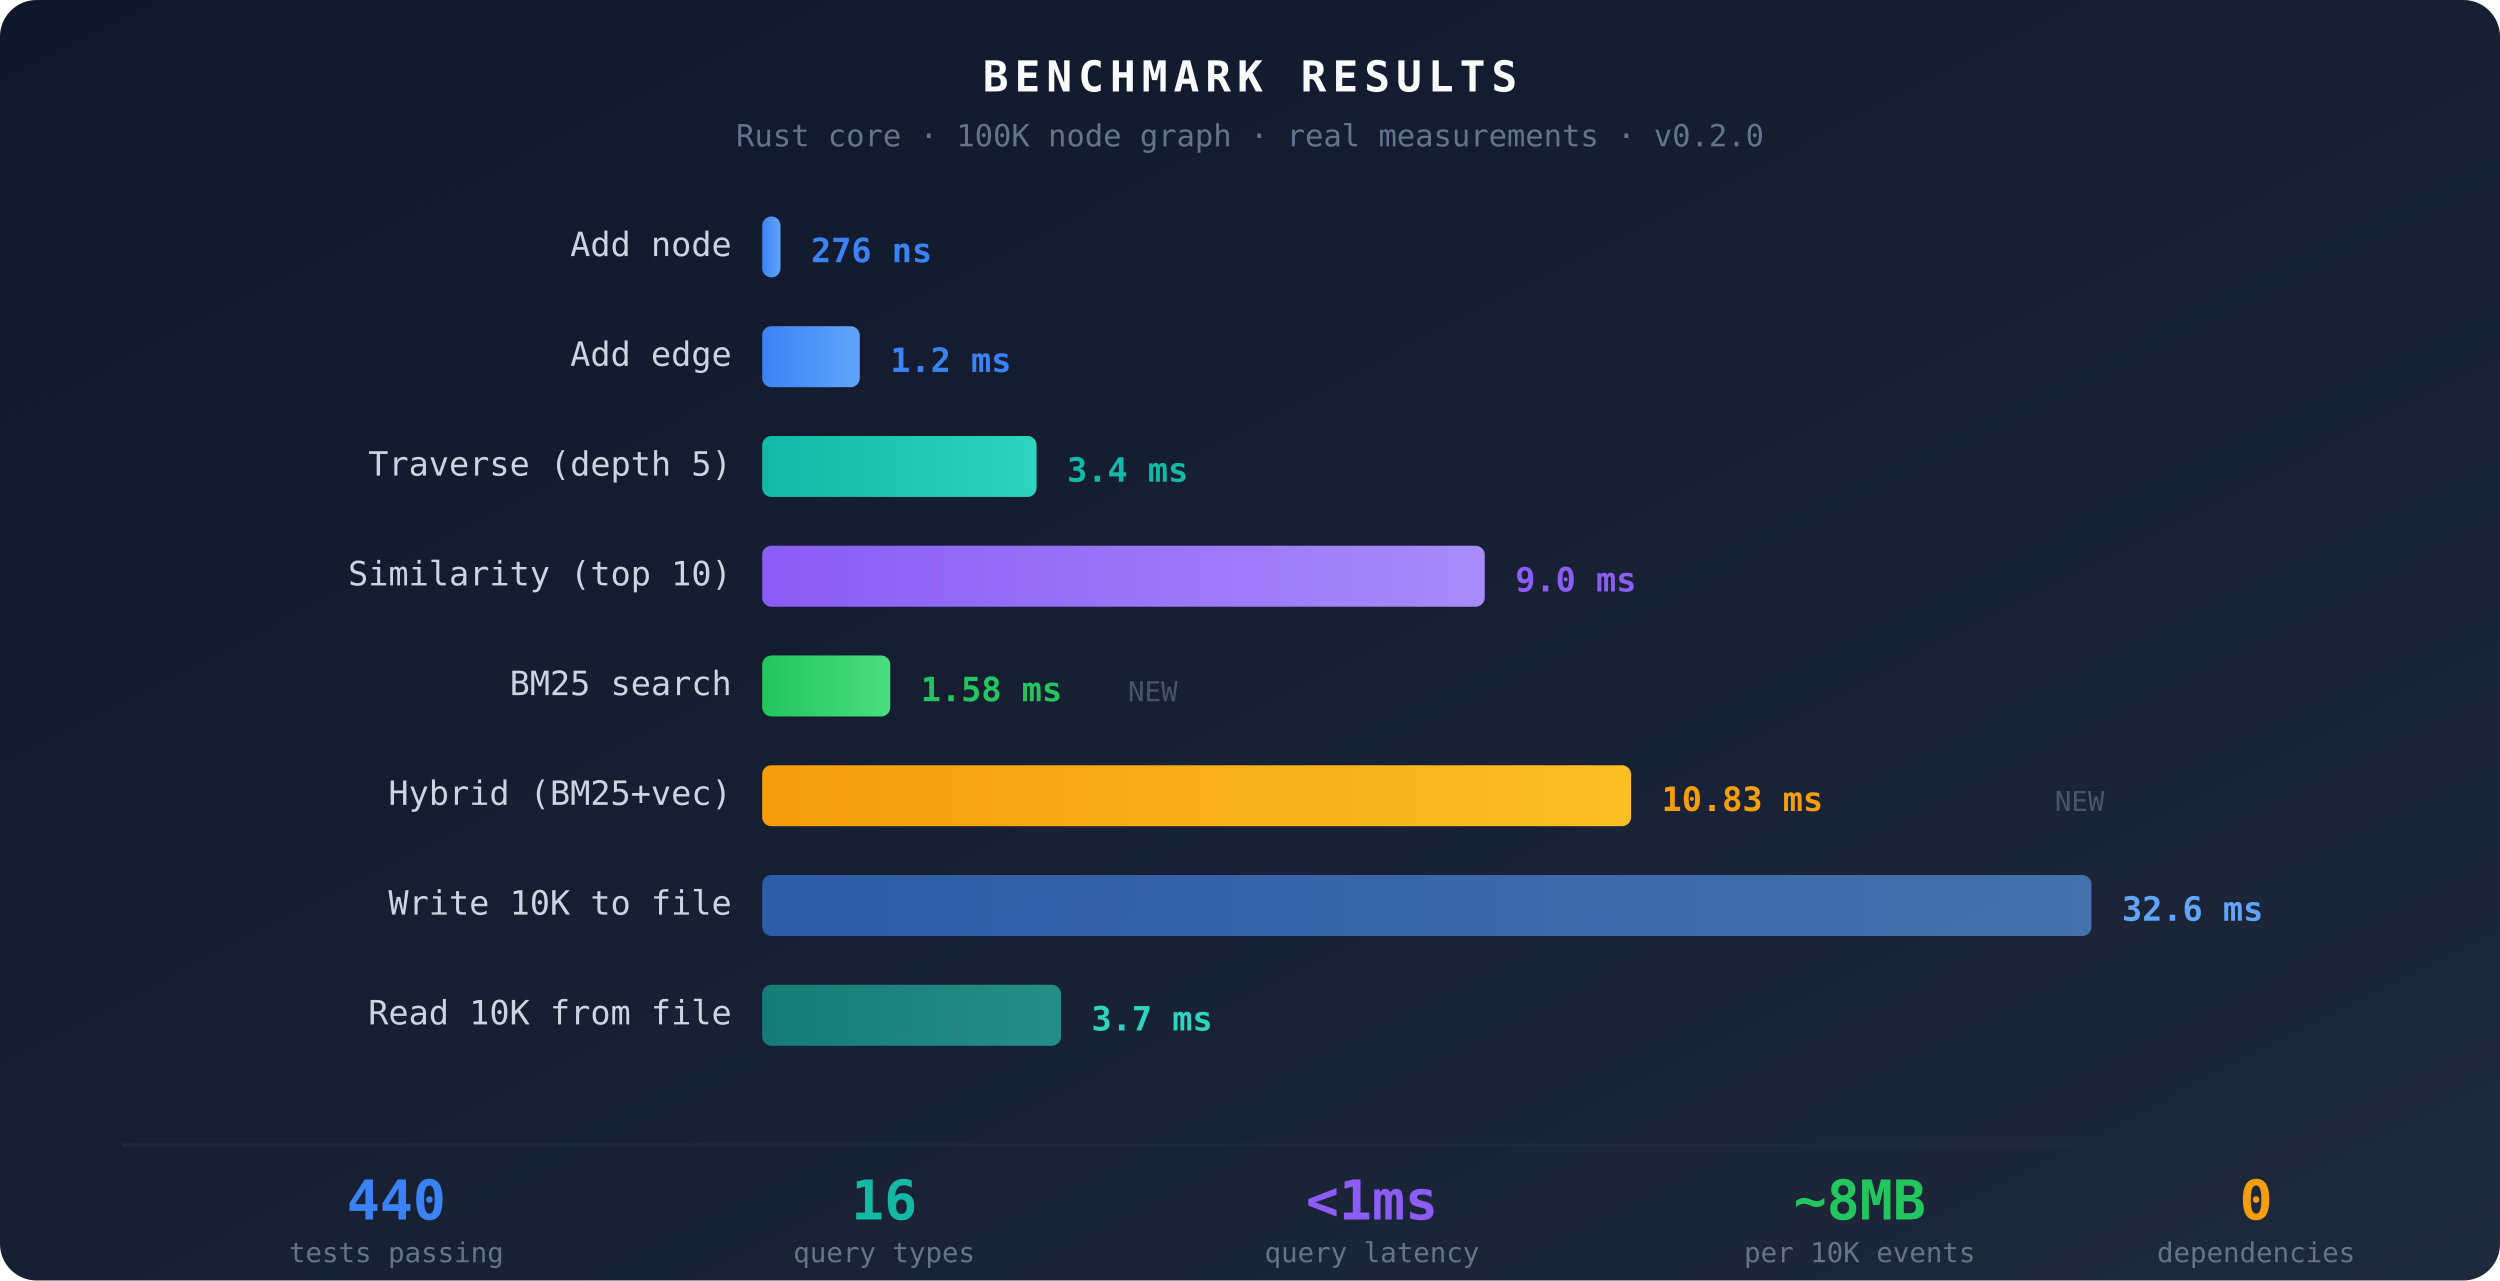
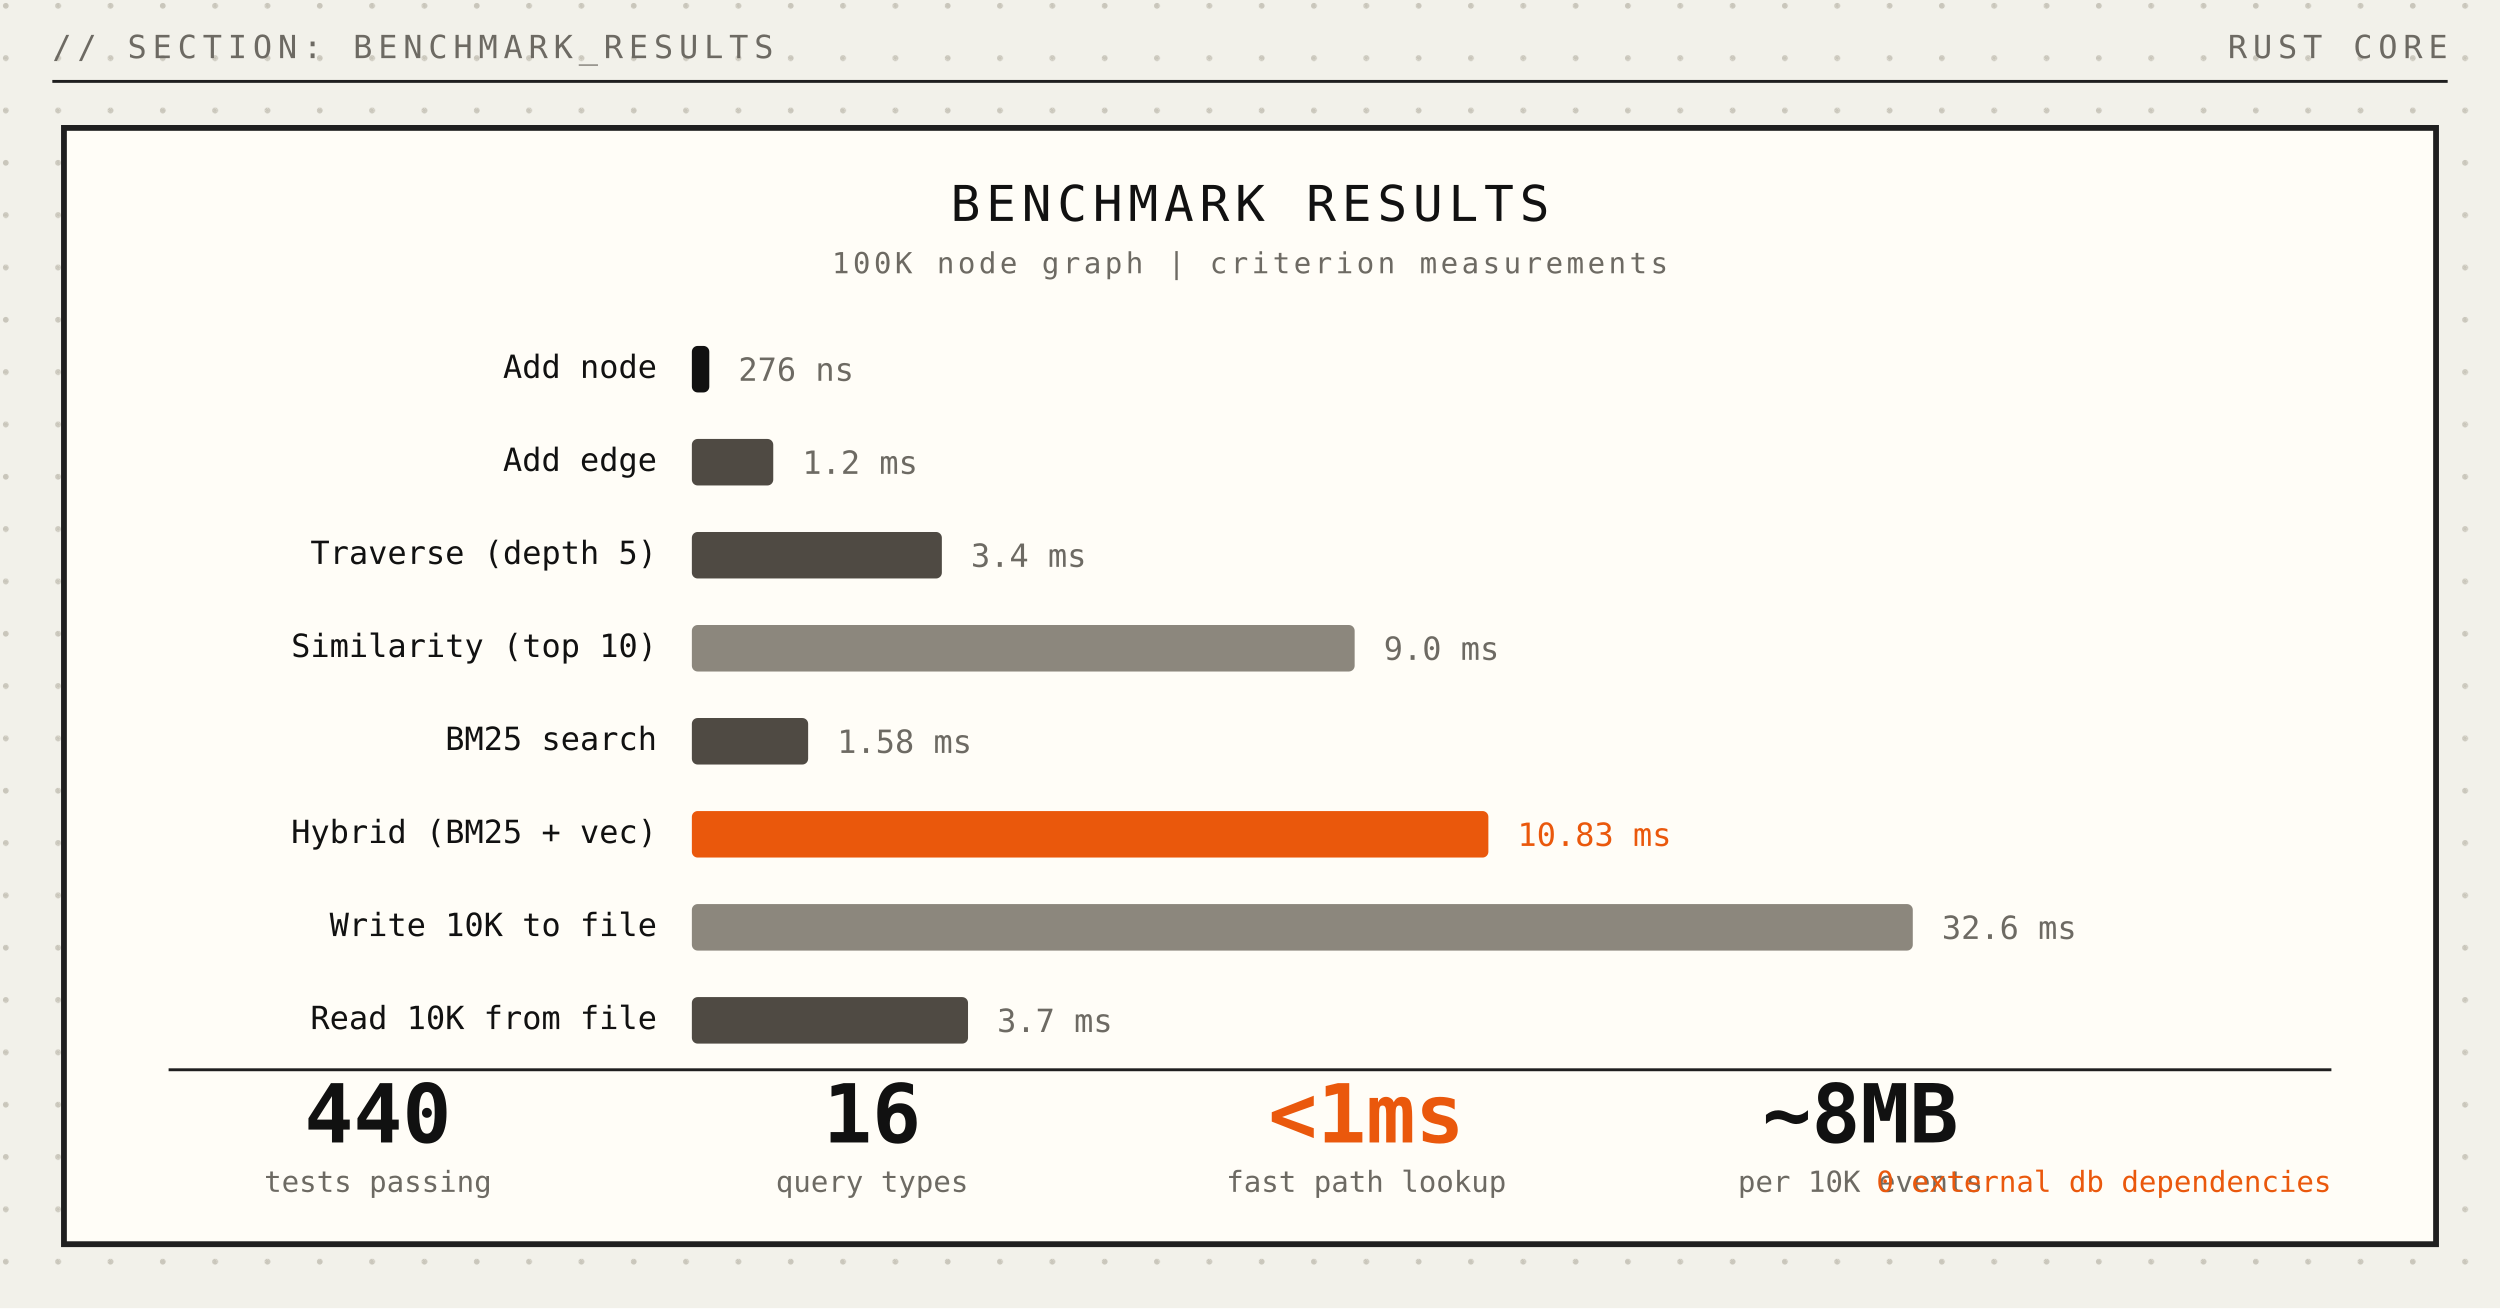
- <svg xmlns="http://www.w3.org/2000/svg" viewBox="0 0 820 420">
+ <svg xmlns="http://www.w3.org/2000/svg" viewBox="0 0 860 450" role="img" aria-label="AgenticMemory benchmark results">
  <defs>
-     <linearGradient id="bg3" x1="0%" y1="0%" x2="100%" y2="100%">
-       <stop offset="0%" style="stop-color:#0F172A" />
-       <stop offset="100%" style="stop-color:#1E293B" />
-     </linearGradient>
-     <linearGradient id="bar1" x1="0%" y1="0%" x2="100%" y2="0%">
-       <stop offset="0%" style="stop-color:#3B82F6" />
-       <stop offset="100%" style="stop-color:#60A5FA" />
-     </linearGradient>
-     <linearGradient id="bar2" x1="0%" y1="0%" x2="100%" y2="0%">
-       <stop offset="0%" style="stop-color:#14B8A6" />
-       <stop offset="100%" style="stop-color:#2DD4BF" />
-     </linearGradient>
-     <linearGradient id="bar3" x1="0%" y1="0%" x2="100%" y2="0%">
-       <stop offset="0%" style="stop-color:#8B5CF6" />
-       <stop offset="100%" style="stop-color:#A78BFA" />
-     </linearGradient>
-     <linearGradient id="bar4" x1="0%" y1="0%" x2="100%" y2="0%">
-       <stop offset="0%" style="stop-color:#22C55E" />
-       <stop offset="100%" style="stop-color:#4ADE80" />
-     </linearGradient>
-     <linearGradient id="bar5" x1="0%" y1="0%" x2="100%" y2="0%">
-       <stop offset="0%" style="stop-color:#F59E0B" />
-       <stop offset="100%" style="stop-color:#FBBF24" />
-     </linearGradient>
+     <pattern id="dot-grid" width="18" height="18" patternUnits="userSpaceOnUse">
+       <circle cx="2" cy="2" r="1" fill="#c9c6bb" />
+     </pattern>
+     <style>
+       .mono { font-family:'IBM Plex Mono','JetBrains Mono',monospace; }
+       .ink { fill:#111111; }
+       .muted { fill:#6d6a63; }
+       .signal { fill:#ea580c; }
+       .frame { fill:#fffdf7; stroke:#1f1f1f; stroke-width:2; }
+       .bar-fast { fill:#111111; }
+       .bar-mid { fill:#4f4a43; }
+       .bar-signal { fill:#ea580c; }
+       .bar-soft { fill:#8c877d; }
+     </style>
  </defs>
-   <rect width="820" height="420" fill="url(#bg3)" rx="12" />
-   <text x="410" y="30" text-anchor="middle" fill="#F8FAFC" font-family="'SF Mono',monospace" font-size="14" font-weight="700" letter-spacing="2">BENCHMARK RESULTS</text>
-   <text x="410" y="48" text-anchor="middle" fill="#64748B" font-family="'SF Mono',monospace" font-size="10">Rust core · 100K node graph · real measurements · v0.2.0</text>
-   <g transform="translate(250, 66)">
-     <text x="-10" y="18" text-anchor="end" fill="#CBD5E1" font-family="'SF Mono',monospace" font-size="11">Add node</text>
-     <rect x="0" y="5" width="6" height="20" rx="3" fill="url(#bar1)" />
-     <text x="16" y="20" fill="#3B82F6" font-family="'SF Mono',monospace" font-size="11" font-weight="700">276 ns</text>
-     <text x="-10" y="54" text-anchor="end" fill="#CBD5E1" font-family="'SF Mono',monospace" font-size="11">Add edge</text>
-     <rect x="0" y="41" width="32" height="20" rx="3" fill="url(#bar1)" />
-     <text x="42" y="56" fill="#3B82F6" font-family="'SF Mono',monospace" font-size="11" font-weight="700">1.2 ms</text>
-     <text x="-10" y="90" text-anchor="end" fill="#CBD5E1" font-family="'SF Mono',monospace" font-size="11">Traverse (depth 5)</text>
-     <rect x="0" y="77" width="90" height="20" rx="3" fill="url(#bar2)" />
-     <text x="100" y="92" fill="#14B8A6" font-family="'SF Mono',monospace" font-size="11" font-weight="700">3.4 ms</text>
-     <text x="-10" y="126" text-anchor="end" fill="#CBD5E1" font-family="'SF Mono',monospace" font-size="11">Similarity (top 10)</text>
-     <rect x="0" y="113" width="237" height="20" rx="3" fill="url(#bar3)" />
-     <text x="247" y="128" fill="#8B5CF6" font-family="'SF Mono',monospace" font-size="11" font-weight="700">9.0 ms</text>
-     <text x="-10" y="162" text-anchor="end" fill="#CBD5E1" font-family="'SF Mono',monospace" font-size="11">BM25 search</text>
-     <rect x="0" y="149" width="42" height="20" rx="3" fill="url(#bar4)" />
-     <text x="52" y="164" fill="#22C55E" font-family="'SF Mono',monospace" font-size="11" font-weight="700">1.58 ms</text>
-     <text x="120" y="164" fill="#475569" font-family="'SF Mono',monospace" font-size="9">NEW</text>
-     <text x="-10" y="198" text-anchor="end" fill="#CBD5E1" font-family="'SF Mono',monospace" font-size="11">Hybrid (BM25+vec)</text>
-     <rect x="0" y="185" width="285" height="20" rx="3" fill="url(#bar5)" />
-     <text x="295" y="200" fill="#F59E0B" font-family="'SF Mono',monospace" font-size="11" font-weight="700">10.83 ms</text>
-     <text x="424" y="200" fill="#475569" font-family="'SF Mono',monospace" font-size="9">NEW</text>
-     <text x="-10" y="234" text-anchor="end" fill="#CBD5E1" font-family="'SF Mono',monospace" font-size="11">Write 10K to file</text>
-     <rect x="0" y="221" width="436" height="20" rx="3" fill="url(#bar1)" opacity="0.6" />
-     <text x="446" y="236" fill="#60A5FA" font-family="'SF Mono',monospace" font-size="11" font-weight="700">32.6 ms</text>
-     <text x="-10" y="270" text-anchor="end" fill="#CBD5E1" font-family="'SF Mono',monospace" font-size="11">Read 10K from file</text>
-     <rect x="0" y="257" width="98" height="20" rx="3" fill="url(#bar2)" opacity="0.6" />
-     <text x="108" y="272" fill="#2DD4BF" font-family="'SF Mono',monospace" font-size="11" font-weight="700">3.7 ms</text>
+   <rect width="860" height="450" fill="#f2f1ea" />
+   <rect width="860" height="450" fill="url(#dot-grid)" />
+   <line x1="18" y1="28" x2="842" y2="28" stroke="#1f1f1f" />
+   <text x="18" y="20" class="mono muted" font-size="11" letter-spacing="2">// SECTION: BENCHMARK_RESULTS</text>
+   <text x="842" y="20" class="mono muted" font-size="11" letter-spacing="2" text-anchor="end">RUST CORE</text>
+   <rect x="22" y="44" width="816" height="384" class="frame" />
+   <text x="430" y="76" class="mono ink" font-size="17" letter-spacing="2" text-anchor="middle">BENCHMARK RESULTS</text>
+   <text x="430" y="94" class="mono muted" font-size="10" letter-spacing="1.2" text-anchor="middle">100K node graph | criterion measurements</text>
+   <g transform="translate(238,115)">
+     <text x="-12" y="15" class="mono ink" text-anchor="end" font-size="11">Add node</text>
+     <rect x="0" y="4" width="6" height="16" rx="2" class="bar-fast" />
+     <text x="16" y="16" class="mono muted" font-size="11">276 ns</text>
+     <text x="-12" y="47" class="mono ink" text-anchor="end" font-size="11">Add edge</text>
+     <rect x="0" y="36" width="28" height="16" rx="2" class="bar-mid" />
+     <text x="38" y="48" class="mono muted" font-size="11">1.2 ms</text>
+     <text x="-12" y="79" class="mono ink" text-anchor="end" font-size="11">Traverse (depth 5)</text>
+     <rect x="0" y="68" width="86" height="16" rx="2" class="bar-mid" />
+     <text x="96" y="80" class="mono muted" font-size="11">3.4 ms</text>
+     <text x="-12" y="111" class="mono ink" text-anchor="end" font-size="11">Similarity (top 10)</text>
+     <rect x="0" y="100" width="228" height="16" rx="2" class="bar-soft" />
+     <text x="238" y="112" class="mono muted" font-size="11">9.0 ms</text>
+     <text x="-12" y="143" class="mono ink" text-anchor="end" font-size="11">BM25 search</text>
+     <rect x="0" y="132" width="40" height="16" rx="2" class="bar-mid" />
+     <text x="50" y="144" class="mono muted" font-size="11">1.58 ms</text>
+     <text x="-12" y="175" class="mono ink" text-anchor="end" font-size="11">Hybrid (BM25 + vec)</text>
+     <rect x="0" y="164" width="274" height="16" rx="2" class="bar-signal" />
+     <text x="284" y="176" class="mono signal" font-size="11">10.83 ms</text>
+     <text x="-12" y="207" class="mono ink" text-anchor="end" font-size="11">Write 10K to file</text>
+     <rect x="0" y="196" width="420" height="16" rx="2" class="bar-soft" />
+     <text x="430" y="208" class="mono muted" font-size="11">32.6 ms</text>
+     <text x="-12" y="239" class="mono ink" text-anchor="end" font-size="11">Read 10K from file</text>
+     <rect x="0" y="228" width="95" height="16" rx="2" class="bar-mid" />
+     <text x="105" y="240" class="mono muted" font-size="11">3.7 ms</text>
  </g>
-   <g transform="translate(0, 375)">
-     <rect x="40" y="0" width="740" height="1" fill="#1E293B" />
-     <text x="130" y="25" text-anchor="middle" fill="#3B82F6" font-family="'SF Mono',monospace" font-size="18" font-weight="700">440</text>
-     <text x="130" y="39" text-anchor="middle" fill="#64748B" font-family="'SF Mono',monospace" font-size="9">tests passing</text>
-     <text x="290" y="25" text-anchor="middle" fill="#14B8A6" font-family="'SF Mono',monospace" font-size="18" font-weight="700">16</text>
-     <text x="290" y="39" text-anchor="middle" fill="#64748B" font-family="'SF Mono',monospace" font-size="9">query types</text>
-     <text x="450" y="25" text-anchor="middle" fill="#8B5CF6" font-family="'SF Mono',monospace" font-size="18" font-weight="700">&lt;1ms</text>
-     <text x="450" y="39" text-anchor="middle" fill="#64748B" font-family="'SF Mono',monospace" font-size="9">query latency</text>
-     <text x="610" y="25" text-anchor="middle" fill="#22C55E" font-family="'SF Mono',monospace" font-size="18" font-weight="700">~8MB</text>
-     <text x="610" y="39" text-anchor="middle" fill="#64748B" font-family="'SF Mono',monospace" font-size="9">per 10K events</text>
-     <text x="740" y="25" text-anchor="middle" fill="#F59E0B" font-family="'SF Mono',monospace" font-size="18" font-weight="700">0</text>
-     <text x="740" y="39" text-anchor="middle" fill="#64748B" font-family="'SF Mono',monospace" font-size="9">dependencies</text>
-   </g>
+   <line x1="58" y1="368" x2="802" y2="368" stroke="#1f1f1f" />
+   <text x="130" y="393" class="mono ink" font-size="28" font-weight="700" text-anchor="middle">440</text>
+   <text x="130" y="410" class="mono muted" font-size="10" text-anchor="middle">tests passing</text>
+   <text x="300" y="393" class="mono ink" font-size="28" font-weight="700" text-anchor="middle">16</text>
+   <text x="300" y="410" class="mono muted" font-size="10" text-anchor="middle">query types</text>
+   <text x="470" y="393" class="mono signal" font-size="28" font-weight="700" text-anchor="middle">&lt;1ms</text>
+   <text x="470" y="410" class="mono muted" font-size="10" text-anchor="middle">fast path lookup</text>
+   <text x="640" y="393" class="mono ink" font-size="28" font-weight="700" text-anchor="middle">~8MB</text>
+   <text x="640" y="410" class="mono muted" font-size="10" text-anchor="middle">per 10K events</text>
+   <text x="802" y="410" class="mono signal" font-size="10" text-anchor="end">0 external db dependencies</text>
</svg>
